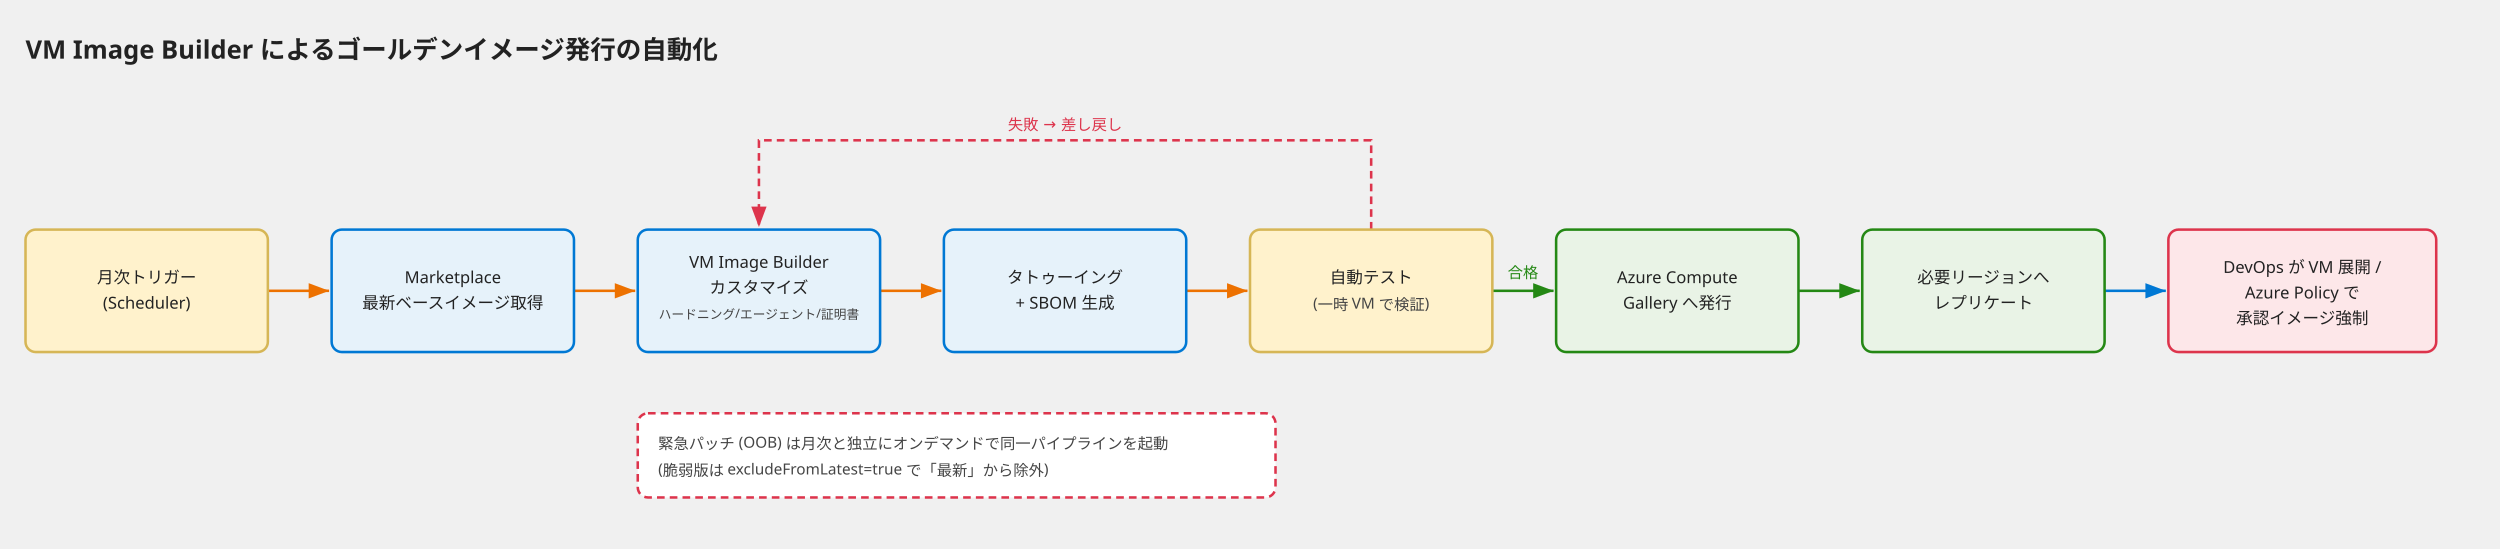
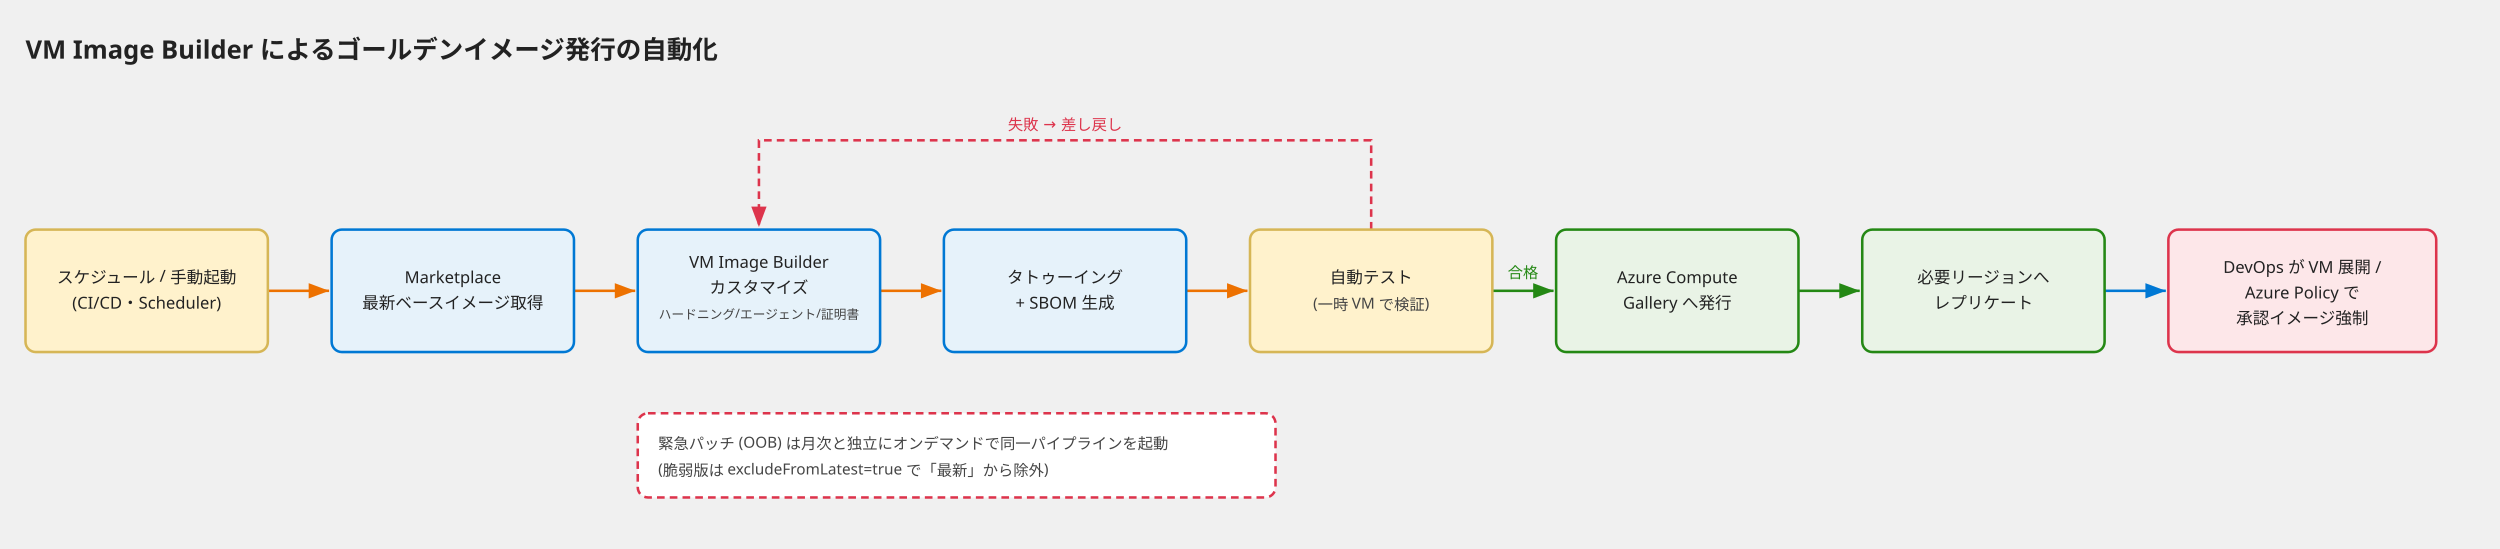
<svg xmlns="http://www.w3.org/2000/svg" width="1960" height="430" viewBox="0 0 1960 430" font-family="Segoe UI, Meiryo, Hiragino Kaku Gothic ProN, sans-serif">
  <defs>
    <marker id="arrowOrange" markerWidth="10" markerHeight="10" refX="8" refY="3" orient="auto" markerUnits="strokeWidth">
      <path d="M0,0 L8,3 L0,6 z" fill="#ED7100" />
    </marker>
    <marker id="arrowGreen" markerWidth="10" markerHeight="10" refX="8" refY="3" orient="auto" markerUnits="strokeWidth">
      <path d="M0,0 L8,3 L0,6 z" fill="#248814" />
    </marker>
    <marker id="arrowBlue" markerWidth="10" markerHeight="10" refX="8" refY="3" orient="auto" markerUnits="strokeWidth">
      <path d="M0,0 L8,3 L0,6 z" fill="#0078D4" />
    </marker>
    <marker id="arrowRed" markerWidth="10" markerHeight="10" refX="8" refY="3" orient="auto" markerUnits="strokeWidth">
      <path d="M0,0 L8,3 L0,6 z" fill="#DD344C" />
    </marker>
  </defs>
  <text x="20" y="46" font-size="20" font-weight="bold" fill="#222">VM Image Builder によるゴールデンイメージ発行の自動化</text>
  <line x1="210" y1="228" x2="258" y2="228" stroke="#ED7100" stroke-width="2" marker-end="url(#arrowOrange)" />
  <line x1="450" y1="228" x2="498" y2="228" stroke="#ED7100" stroke-width="2" marker-end="url(#arrowOrange)" />
  <line x1="690" y1="228" x2="738" y2="228" stroke="#ED7100" stroke-width="2" marker-end="url(#arrowOrange)" />
  <line x1="930" y1="228" x2="978" y2="228" stroke="#ED7100" stroke-width="2" marker-end="url(#arrowOrange)" />
  <line x1="1170" y1="228" x2="1218" y2="228" stroke="#248814" stroke-width="2" marker-end="url(#arrowGreen)" />
  <text x="1194" y="218" font-size="12" fill="#248814" text-anchor="middle">合格</text>
  <line x1="1410" y1="228" x2="1458" y2="228" stroke="#248814" stroke-width="2" marker-end="url(#arrowGreen)" />
  <line x1="1650" y1="228" x2="1698" y2="228" stroke="#0078D4" stroke-width="2" marker-end="url(#arrowBlue)" />
  <polyline points="1075,180 1075,110 595,110 595,178" fill="none" stroke="#DD344C" stroke-width="2" stroke-dasharray="6 4" marker-end="url(#arrowRed)" />
  <text x="835" y="102" font-size="12" fill="#DD344C" text-anchor="middle">失敗 → 差し戻し</text>
  <g>
    <rect x="20" y="180" width="190" height="96" rx="8" fill="#FFF2CC" stroke="#D6B656" stroke-width="2" />
-     <text x="115" y="222" font-size="13" text-anchor="middle" fill="#222">月次トリガー</text>
-     <text x="115" y="242" font-size="13" text-anchor="middle" fill="#222">(Scheduler)</text>
+     <text x="115" y="222" font-size="13" text-anchor="middle" fill="#222">スケジュール / 手動起動</text>
+     <text x="115" y="242" font-size="13" text-anchor="middle" fill="#222">(CI/CD・Scheduler)</text>
  </g>
  <g>
    <rect x="260" y="180" width="190" height="96" rx="8" fill="#E6F2FA" stroke="#0078D4" stroke-width="2" />
    <text x="355" y="222" font-size="13" text-anchor="middle" fill="#222">Marketplace</text>
    <text x="355" y="242" font-size="13" text-anchor="middle" fill="#222">最新ベースイメージ取得</text>
  </g>
  <g>
    <rect x="500" y="180" width="190" height="96" rx="8" fill="#E6F2FA" stroke="#0078D4" stroke-width="2" />
    <text x="595" y="210" font-size="13" text-anchor="middle" fill="#222">VM Image Builder</text>
    <text x="595" y="230" font-size="13" text-anchor="middle" fill="#222">カスタマイズ</text>
    <text x="595" y="250" font-size="10" text-anchor="middle" fill="#444">ハードニング/エージェント/証明書</text>
  </g>
  <g>
    <rect x="740" y="180" width="190" height="96" rx="8" fill="#E6F2FA" stroke="#0078D4" stroke-width="2" />
    <text x="835" y="222" font-size="13" text-anchor="middle" fill="#222">タトゥーイング</text>
    <text x="835" y="242" font-size="13" text-anchor="middle" fill="#222">+ SBOM 生成</text>
  </g>
  <g>
    <rect x="980" y="180" width="190" height="96" rx="8" fill="#FFF2CC" stroke="#D6B656" stroke-width="2" />
    <text x="1075" y="222" font-size="13" text-anchor="middle" fill="#222">自動テスト</text>
    <text x="1075" y="242" font-size="12" text-anchor="middle" fill="#444">(一時 VM で検証)</text>
  </g>
  <g>
    <rect x="1220" y="180" width="190" height="96" rx="8" fill="#E9F3E6" stroke="#248814" stroke-width="2" />
    <text x="1315" y="222" font-size="13" text-anchor="middle" fill="#222">Azure Compute</text>
    <text x="1315" y="242" font-size="13" text-anchor="middle" fill="#222">Gallery へ発行</text>
  </g>
  <g>
    <rect x="1460" y="180" width="190" height="96" rx="8" fill="#E9F3E6" stroke="#248814" stroke-width="2" />
    <text x="1555" y="222" font-size="13" text-anchor="middle" fill="#222">必要リージョンへ</text>
    <text x="1555" y="242" font-size="13" text-anchor="middle" fill="#222">レプリケート</text>
  </g>
  <g>
    <rect x="1700" y="180" width="210" height="96" rx="8" fill="#FDE7E9" stroke="#DD344C" stroke-width="2" />
    <text x="1805" y="214" font-size="13" text-anchor="middle" fill="#222">DevOps が VM 展開 /</text>
    <text x="1805" y="234" font-size="13" text-anchor="middle" fill="#222">Azure Policy で</text>
    <text x="1805" y="254" font-size="13" text-anchor="middle" fill="#222">承認イメージ強制</text>
  </g>
  <g>
    <rect x="500" y="324" width="500" height="66" rx="8" fill="#FFFFFF" stroke="#DD344C" stroke-width="2" stroke-dasharray="6 4" />
    <text x="516" y="352" font-size="12" fill="#444">緊急パッチ (OOB) は月次と独立にオンデマンドで同一パイプラインを起動</text>
    <text x="516" y="372" font-size="12" fill="#444">(脆弱版は excludeFromLatest=true で「最新」から除外)</text>
  </g>
</svg>
